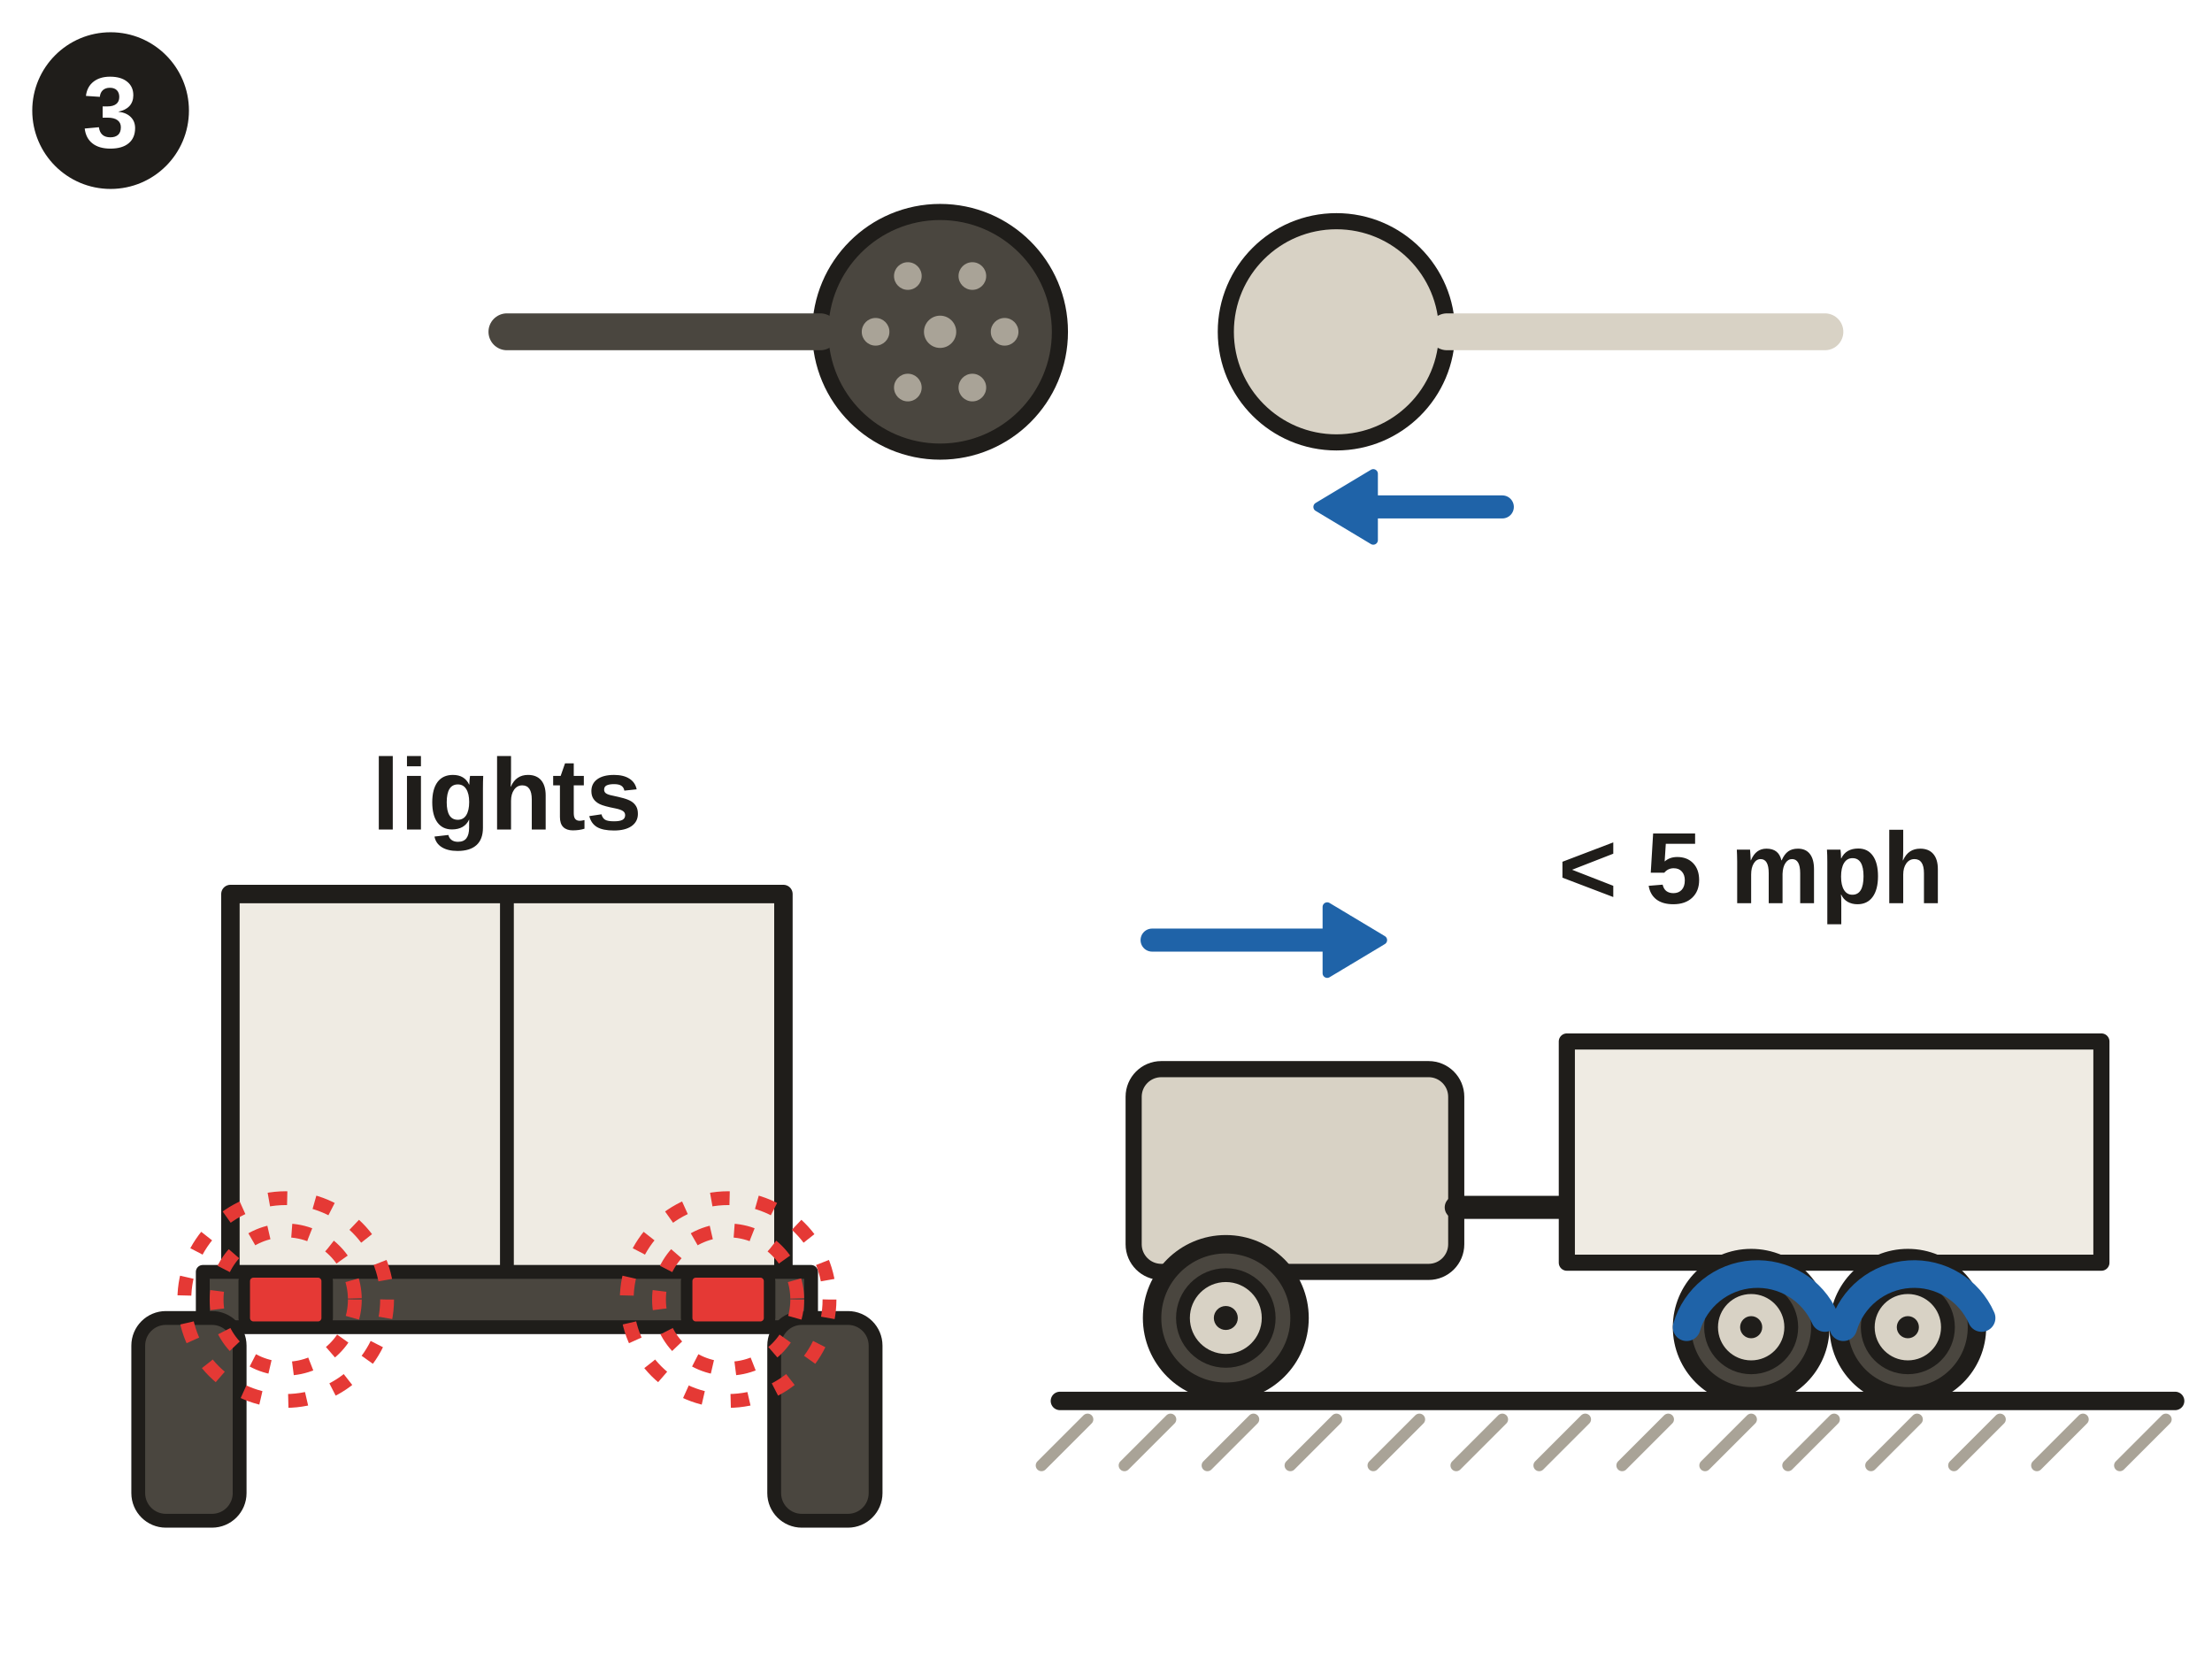
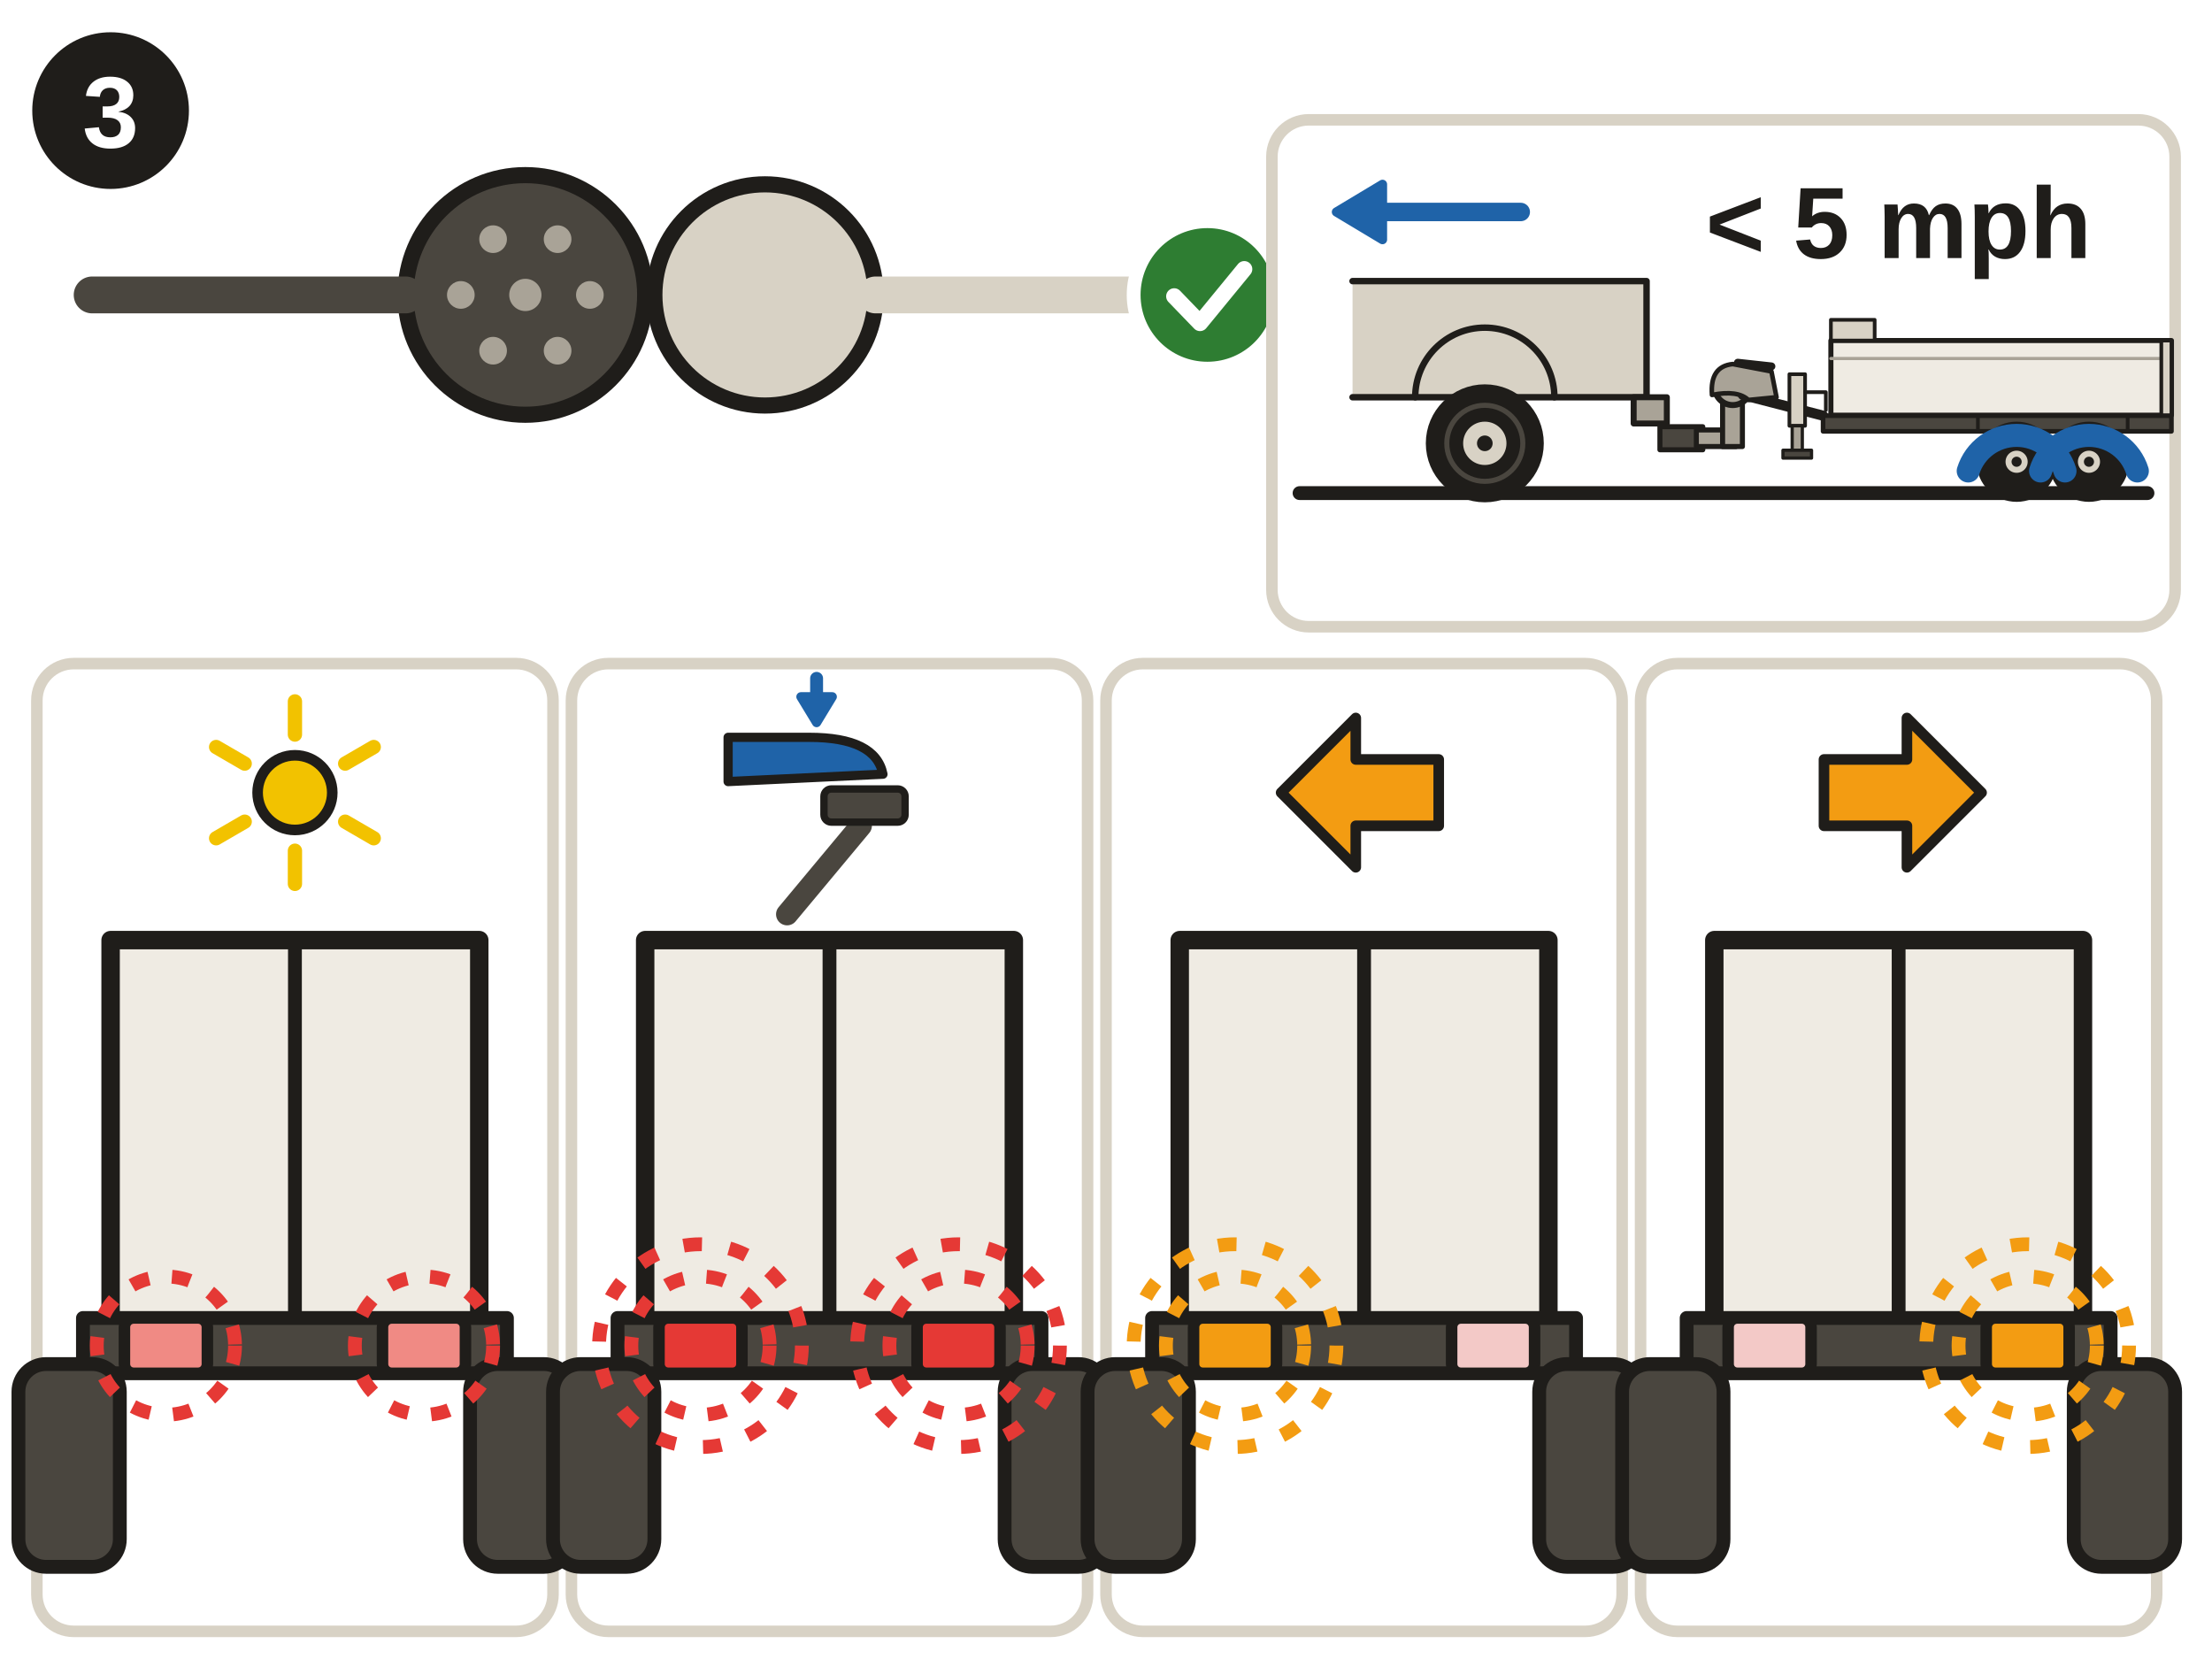
<svg xmlns="http://www.w3.org/2000/svg" viewBox="0 0 480 360" width="480" height="360" role="img" aria-labelledby="14lp-p3-title 14lp-p3-desc">
  <rect x="0" y="0" width="480" height="360" fill="#FFFFFF" />
+   <circle cx="114" cy="64" r="26" fill="#4A463F" stroke="#1F1D1A" stroke-width="3.5" />
+   <circle cx="128" cy="64" r="3" fill="#A9A397" stroke="none" stroke-width="4" />
+   <circle cx="121" cy="76.1" r="3" fill="#A9A397" stroke="none" stroke-width="4" />
+   <circle cx="107" cy="76.1" r="3" fill="#A9A397" stroke="none" stroke-width="4" />
+   <circle cx="100" cy="64" r="3" fill="#A9A397" stroke="none" stroke-width="4" />
+   <circle cx="107" cy="51.9" r="3" fill="#A9A397" stroke="none" stroke-width="4" />
+   <circle cx="121" cy="51.9" r="3" fill="#A9A397" stroke="none" stroke-width="4" />
+   <circle cx="114" cy="64" r="3.5" fill="#A9A397" stroke="none" stroke-width="4" />
+   <line x1="20" y1="64" x2="88" y2="64" stroke="#4A463F" stroke-width="8" stroke-linecap="round" />
+   <circle cx="166" cy="64" r="24" fill="#D8D2C5" stroke="#1F1D1A" stroke-width="3.5" />
+   <line x1="190" y1="64" x2="272" y2="64" stroke="#D8D2C5" stroke-width="8" stroke-linecap="round" />
+   <circle cx="262" cy="64" r="16" fill="#2E7D32" stroke="#FFFFFF" stroke-width="3" />
+   <path d="M254.8 64.3 L260.4 70.1 L270 58.4" fill="none" stroke="#FFFFFF" stroke-width="3.5" stroke-linecap="round" stroke-linejoin="round" />
+   <rect x="276" y="26" width="196" height="110" rx="8" fill="none" stroke="#D8D2C5" stroke-width="2.5" stroke-linejoin="round" />
+   <line x1="282" y1="107" x2="466" y2="107" stroke="#1F1D1A" stroke-width="3" stroke-linecap="round" />
+   <path d="M293.5 61 L357.3 61 L357.3 86.2 L293.5 86.2" fill="#D8D2C5" stroke="#1F1D1A" stroke-width="1.4" stroke-linecap="round" stroke-linejoin="round" />
+   <circle cx="322.2" cy="96.2" r="10.8" fill="#4A463F" stroke="#1F1D1A" stroke-width="4" />
+   <circle cx="322.2" cy="96.2" r="6.2" fill="#D8D2C5" stroke="#1F1D1A" stroke-width="3" />
+   <circle cx="322.2" cy="96.2" r="1.7" fill="#1F1D1A" stroke="none" stroke-width="4" />
+   <path d="M307.1 86.2 A15.1 15.1 0 0 1 337.3 86.2" fill="none" stroke="#1F1D1A" stroke-width="1.4" stroke-linecap="round" stroke-linejoin="round" />
+   <rect x="354.5" y="86.2" width="7.2" height="5.7" rx="0" fill="#A9A397" stroke="#1F1D1A" stroke-width="1.3" stroke-linejoin="round" />
+   <rect x="360.2" y="92.6" width="9.3" height="5" rx="0" fill="#4A463F" stroke="#1F1D1A" stroke-width="1.1" stroke-linejoin="round" />
+   <rect x="368.1" y="93.3" width="8.6" height="3.6" rx="0" fill="#A9A397" stroke="#1F1D1A" stroke-width="1.1" stroke-linejoin="round" />
+   <rect x="373.8" y="87.6" width="4.3" height="9.3" rx="0" fill="#A9A397" stroke="#1F1D1A" stroke-width="1.1" stroke-linejoin="round" />
+   <circle cx="376" cy="84" r="3.9" fill="#A9A397" stroke="#1F1D1A" stroke-width="1.3" />
+   <path d="M378.2 85.7 L395.6 90.2" fill="none" stroke="#1F1D1A" stroke-width="2.2" stroke-linecap="round" stroke-linejoin="round" />
+   <path d="M371.5 85.7 Q371 79.5 376 79 L384.4 80.6 L385.5 86.2 L379.4 86.8 Q377.1 84.6 371.5 85.7 Z" fill="#A9A397" stroke="#1F1D1A" stroke-width="1" stroke-linecap="round" stroke-linejoin="round" />
+   <path d="M377.1 78.7 L384.4 79.5" fill="none" stroke="#1F1D1A" stroke-width="1.7" stroke-linecap="round" stroke-linejoin="round" />
+   <rect x="388.3" y="81.2" width="3.4" height="11.2" rx="0" fill="#D8D2C5" stroke="#1F1D1A" stroke-width="0.8" stroke-linejoin="round" />
+   <rect x="388.9" y="92.4" width="2.2" height="6.2" rx="0" fill="#A9A397" stroke="#1F1D1A" stroke-width="0.7" stroke-linejoin="round" />
+   <rect x="386.9" y="97.7" width="6.2" height="1.7" rx="0" fill="#4A463F" stroke="#1F1D1A" stroke-width="0.7" stroke-linejoin="round" />
+   <path d="M391.7 85.1 l4.5 0 l0 3.9" fill="none" stroke="#1F1D1A" stroke-width="0.8" stroke-linecap="round" stroke-linejoin="round" />
+   <rect x="395.6" y="90.2" width="75.6" height="3.4" rx="0" fill="#4A463F" stroke="#1F1D1A" stroke-width="1" stroke-linejoin="round" />
+   <circle cx="437.6" cy="100.2" r="6.7" fill="#4A463F" stroke="#1F1D1A" stroke-width="4" />
+   <circle cx="437.6" cy="100.2" r="3.9" fill="#D8D2C5" stroke="#1F1D1A" stroke-width="3" />
+   <circle cx="437.6" cy="100.2" r="1.1" fill="#1F1D1A" stroke="none" stroke-width="4" />
+   <circle cx="453.3" cy="100.2" r="6.7" fill="#4A463F" stroke="#1F1D1A" stroke-width="4" />
+   <circle cx="453.3" cy="100.2" r="3.9" fill="#D8D2C5" stroke="#1F1D1A" stroke-width="3" />
+   <circle cx="453.3" cy="100.2" r="1.1" fill="#1F1D1A" stroke="none" stroke-width="4" />
+   <path d="M429.2 93.5 L429.2 90.2 L461.7 90.2 L461.7 93.5" fill="none" stroke="#1F1D1A" stroke-width="0.8" stroke-linecap="round" stroke-linejoin="round" />
+   <g transform="rotate(0 471.2 90.2)">
+     <rect x="397.3" y="73.9" width="73.9" height="16.2" rx="0" fill="#EFEBE3" stroke="#1F1D1A" stroke-width="1.1" stroke-linejoin="round" />
+     <rect x="397.3" y="69.4" width="9.5" height="4.5" rx="0" fill="#D8D2C5" stroke="#1F1D1A" stroke-width="0.8" stroke-linejoin="round" />
+     <line x1="397.3" y1="77.8" x2="471.2" y2="77.8" stroke="#A9A397" stroke-width="0.7" stroke-linecap="round" />
+     <rect x="469" y="73.9" width="2.2" height="16.2" rx="0" fill="#D8D2C5" stroke="#1F1D1A" stroke-width="0.8" stroke-linejoin="round" />
+   </g>
+   <path d="M427.1 102.2 A11 11 0 0 1 448.1 102.2" fill="none" stroke="#1F63A8" stroke-width="5" stroke-linecap="round" stroke-linejoin="round" />
+   <path d="M442.8 102.2 A11 11 0 0 1 463.8 102.2" fill="none" stroke="#1F63A8" stroke-width="5" stroke-linecap="round" stroke-linejoin="round" />
+   <line x1="330" y1="46" x2="300" y2="46" stroke="#1F63A8" stroke-width="4" stroke-linecap="round" />
+   <polygon points="290,46 300,52 300,40" fill="#1F63A8" stroke="#1F63A8" stroke-width="2" stroke-linejoin="round" />
+   <text x="412" y="56" font-family="Segoe UI, Arial, Helvetica, sans-serif" font-size="22" font-weight="700" text-anchor="middle" fill="none" stroke="#FFFFFF" stroke-width="6" stroke-linejoin="round">&lt; 5 mph</text>
+   <text x="412" y="56" font-family="Segoe UI, Arial, Helvetica, sans-serif" font-size="22" font-weight="700" text-anchor="middle" fill="#1F1D1A">&lt; 5 mph</text>
+   <rect x="8" y="144" width="112" height="210" rx="8" fill="none" stroke="#D8D2C5" stroke-width="2.5" stroke-linejoin="round" />
+   <circle cx="64" cy="172" r="8.1" fill="#F2C200" stroke="#1F1D1A" stroke-width="2.3" />
+   <line x1="64" y1="159.4" x2="64" y2="152.2" stroke="#F2C200" stroke-width="3.1" stroke-linecap="round" />
+   <line x1="74.9" y1="165.7" x2="81.1" y2="162.1" stroke="#F2C200" stroke-width="3.1" stroke-linecap="round" />
+   <line x1="74.9" y1="178.3" x2="81.1" y2="181.9" stroke="#F2C200" stroke-width="3.1" stroke-linecap="round" />
+   <line x1="64" y1="184.6" x2="64" y2="191.8" stroke="#F2C200" stroke-width="3.1" stroke-linecap="round" />
+   <line x1="53.1" y1="178.3" x2="46.9" y2="181.9" stroke="#F2C200" stroke-width="3.1" stroke-linecap="round" />
+   <line x1="53.1" y1="165.7" x2="46.9" y2="162.1" stroke="#F2C200" stroke-width="3.1" stroke-linecap="round" />
+   <line x1="64" y1="206" x2="64" y2="218" stroke="#1F63A8" stroke-width="4" stroke-linecap="round" />
+   <polygon points="64,228 70,218 58,218" fill="#1F63A8" stroke="#1F63A8" stroke-width="2" stroke-linejoin="round" />
+   <rect x="24" y="204" width="80" height="86" rx="0" fill="#EFEBE3" stroke="#1F1D1A" stroke-width="4" stroke-linejoin="round" />
+   <line x1="64" y1="204" x2="64" y2="290" stroke="#1F1D1A" stroke-width="3" stroke-linecap="round" />
+   <rect x="18" y="286" width="92" height="12" rx="0" fill="#4A463F" stroke="#1F1D1A" stroke-width="3" stroke-linejoin="round" />
+   <rect x="4" y="296" width="22" height="44" rx="6" fill="#4A463F" stroke="#1F1D1A" stroke-width="3" stroke-linejoin="round" />
+   <rect x="102" y="296" width="22" height="44" rx="6" fill="#4A463F" stroke="#1F1D1A" stroke-width="3" stroke-linejoin="round" />
+   <rect x="27" y="286" width="18" height="12" rx="2" fill="#F08A84" stroke="#1F1D1A" stroke-width="2.5" stroke-linejoin="round" />
+   <circle cx="36" cy="292" r="15" fill="none" stroke="#E53935" stroke-width="3" stroke-dasharray="4 5" />
+   <rect x="83" y="286" width="18" height="12" rx="2" fill="#F08A84" stroke="#1F1D1A" stroke-width="2.5" stroke-linejoin="round" />
+   <circle cx="92" cy="292" r="15" fill="none" stroke="#E53935" stroke-width="3" stroke-dasharray="4 5" />
+   <rect x="124" y="144" width="112" height="210" rx="8" fill="none" stroke="#D8D2C5" stroke-width="2.5" stroke-linejoin="round" />
+   <path d="M170.8 198.4 L186.8 179.2" fill="none" stroke="#4A463F" stroke-width="4.8" stroke-linecap="round" stroke-linejoin="round" />
+   <rect x="178.8" y="171.2" width="17.6" height="7.2" rx="1.6" fill="#4A463F" stroke="#1F1D1A" stroke-width="1.6" stroke-linejoin="round" />
+   <path d="M158 160 L175.6 160 Q190 160 191.6 168 L158 169.6 Z" fill="#1F63A8" stroke="#1F1D1A" stroke-width="2" stroke-linecap="round" stroke-linejoin="round" />
+   <line x1="177.2" y1="147.2" x2="177.2" y2="151.2" stroke="#1F63A8" stroke-width="2.8" stroke-linecap="round" />
+   <polygon points="177.2,156.8 180.6,151.2 173.8,151.2" fill="#1F63A8" stroke="#1F63A8" stroke-width="2" stroke-linejoin="round" />
+   <line x1="180" y1="206" x2="180" y2="218" stroke="#1F63A8" stroke-width="4" stroke-linecap="round" />
+   <polygon points="180,228 186,218 174,218" fill="#1F63A8" stroke="#1F63A8" stroke-width="2" stroke-linejoin="round" />
+   <rect x="140" y="204" width="80" height="86" rx="0" fill="#EFEBE3" stroke="#1F1D1A" stroke-width="4" stroke-linejoin="round" />
+   <line x1="180" y1="204" x2="180" y2="290" stroke="#1F1D1A" stroke-width="3" stroke-linecap="round" />
+   <rect x="134" y="286" width="92" height="12" rx="0" fill="#4A463F" stroke="#1F1D1A" stroke-width="3" stroke-linejoin="round" />
+   <rect x="120" y="296" width="22" height="44" rx="6" fill="#4A463F" stroke="#1F1D1A" stroke-width="3" stroke-linejoin="round" />
+   <rect x="218" y="296" width="22" height="44" rx="6" fill="#4A463F" stroke="#1F1D1A" stroke-width="3" stroke-linejoin="round" />
+   <rect x="143" y="286" width="18" height="12" rx="2" fill="#E53935" stroke="#1F1D1A" stroke-width="2.5" stroke-linejoin="round" />
+   <circle cx="152" cy="292" r="15" fill="none" stroke="#E53935" stroke-width="3" stroke-dasharray="4 5" />
+   <circle cx="152" cy="292" r="22" fill="none" stroke="#E53935" stroke-width="3" stroke-dasharray="4 6" />
+   <rect x="199" y="286" width="18" height="12" rx="2" fill="#E53935" stroke="#1F1D1A" stroke-width="2.5" stroke-linejoin="round" />
+   <circle cx="208" cy="292" r="15" fill="none" stroke="#E53935" stroke-width="3" stroke-dasharray="4 5" />
+   <circle cx="208" cy="292" r="22" fill="none" stroke="#E53935" stroke-width="3" stroke-dasharray="4 6" />
+   <rect x="240" y="144" width="112" height="210" rx="8" fill="none" stroke="#D8D2C5" stroke-width="2.5" stroke-linejoin="round" />
+   <polygon points="312.2,164.8 294.2,164.8 294.2,155.8 278,172 294.2,188.2 294.2,179.2 312.2,179.2" fill="#F39C12" stroke="#1F1D1A" stroke-width="2.3" stroke-linejoin="round" />
+   <line x1="296" y1="206" x2="296" y2="218" stroke="#1F63A8" stroke-width="4" stroke-linecap="round" />
+   <polygon points="296,228 302,218 290,218" fill="#1F63A8" stroke="#1F63A8" stroke-width="2" stroke-linejoin="round" />
+   <rect x="256" y="204" width="80" height="86" rx="0" fill="#EFEBE3" stroke="#1F1D1A" stroke-width="4" stroke-linejoin="round" />
+   <line x1="296" y1="204" x2="296" y2="290" stroke="#1F1D1A" stroke-width="3" stroke-linecap="round" />
+   <rect x="250" y="286" width="92" height="12" rx="0" fill="#4A463F" stroke="#1F1D1A" stroke-width="3" stroke-linejoin="round" />
+   <rect x="236" y="296" width="22" height="44" rx="6" fill="#4A463F" stroke="#1F1D1A" stroke-width="3" stroke-linejoin="round" />
+   <rect x="334" y="296" width="22" height="44" rx="6" fill="#4A463F" stroke="#1F1D1A" stroke-width="3" stroke-linejoin="round" />
+   <rect x="259" y="286" width="18" height="12" rx="2" fill="#F39C12" stroke="#1F1D1A" stroke-width="2.5" stroke-linejoin="round" />
+   <circle cx="268" cy="292" r="15" fill="none" stroke="#F39C12" stroke-width="3" stroke-dasharray="4 5" />
+   <circle cx="268" cy="292" r="22" fill="none" stroke="#F39C12" stroke-width="3" stroke-dasharray="4 6" />
+   <rect x="315" y="286" width="18" height="12" rx="2" fill="#F3C9C7" stroke="#1F1D1A" stroke-width="2.5" stroke-linejoin="round" />
+   <rect x="356" y="144" width="112" height="210" rx="8" fill="none" stroke="#D8D2C5" stroke-width="2.5" stroke-linejoin="round" />
+   <polygon points="395.8,164.8 413.8,164.8 413.8,155.8 430,172 413.8,188.2 413.8,179.2 395.8,179.2" fill="#F39C12" stroke="#1F1D1A" stroke-width="2.3" stroke-linejoin="round" />
+   <line x1="412" y1="206" x2="412" y2="218" stroke="#1F63A8" stroke-width="4" stroke-linecap="round" />
+   <polygon points="412,228 418,218 406,218" fill="#1F63A8" stroke="#1F63A8" stroke-width="2" stroke-linejoin="round" />
+   <rect x="372" y="204" width="80" height="86" rx="0" fill="#EFEBE3" stroke="#1F1D1A" stroke-width="4" stroke-linejoin="round" />
+   <line x1="412" y1="204" x2="412" y2="290" stroke="#1F1D1A" stroke-width="3" stroke-linecap="round" />
+   <rect x="366" y="286" width="92" height="12" rx="0" fill="#4A463F" stroke="#1F1D1A" stroke-width="3" stroke-linejoin="round" />
+   <rect x="352" y="296" width="22" height="44" rx="6" fill="#4A463F" stroke="#1F1D1A" stroke-width="3" stroke-linejoin="round" />
+   <rect x="450" y="296" width="22" height="44" rx="6" fill="#4A463F" stroke="#1F1D1A" stroke-width="3" stroke-linejoin="round" />
+   <rect x="375" y="286" width="18" height="12" rx="2" fill="#F3C9C7" stroke="#1F1D1A" stroke-width="2.5" stroke-linejoin="round" />
+   <rect x="431" y="286" width="18" height="12" rx="2" fill="#F39C12" stroke="#1F1D1A" stroke-width="2.5" stroke-linejoin="round" />
+   <circle cx="440" cy="292" r="15" fill="none" stroke="#F39C12" stroke-width="3" stroke-dasharray="4 5" />
+   <circle cx="440" cy="292" r="22" fill="none" stroke="#F39C12" stroke-width="3" stroke-dasharray="4 6" />
  <circle cx="24" cy="24" r="17" fill="#1F1D1A" stroke="none" stroke-width="4" />
-   <text x="24" y="32" font-family="Segoe UI, Arial, Helvetica, sans-serif" font-size="22" font-weight="700" text-anchor="middle" fill="#FFFFFF">3</text>
-   <circle cx="204" cy="72" r="26" fill="#4A463F" stroke="#1F1D1A" stroke-width="3.5" />
-   <circle cx="218" cy="72" r="3" fill="#A9A397" stroke="none" stroke-width="4" />
-   <circle cx="211" cy="84.1" r="3" fill="#A9A397" stroke="none" stroke-width="4" />
-   <circle cx="197" cy="84.1" r="3" fill="#A9A397" stroke="none" stroke-width="4" />
-   <circle cx="190" cy="72" r="3" fill="#A9A397" stroke="none" stroke-width="4" />
-   <circle cx="197" cy="59.9" r="3" fill="#A9A397" stroke="none" stroke-width="4" />
-   <circle cx="211" cy="59.9" r="3" fill="#A9A397" stroke="none" stroke-width="4" />
-   <circle cx="204" cy="72" r="3.5" fill="#A9A397" stroke="none" stroke-width="4" />
-   <line x1="110" y1="72" x2="178" y2="72" stroke="#4A463F" stroke-width="8" stroke-linecap="round" />
-   <circle cx="290" cy="72" r="24" fill="#D8D2C5" stroke="#1F1D1A" stroke-width="3.5" />
-   <line x1="314" y1="72" x2="396" y2="72" stroke="#D8D2C5" stroke-width="8" stroke-linecap="round" />
-   <line x1="326" y1="110" x2="298" y2="110" stroke="#1F63A8" stroke-width="5" stroke-linecap="round" />
-   <polygon points="286,110 298,117.2 298,102.8" fill="#1F63A8" stroke="#1F63A8" stroke-width="2" stroke-linejoin="round" />
-   <rect x="50" y="194" width="120" height="86" rx="0" fill="#EFEBE3" stroke="#1F1D1A" stroke-width="4" stroke-linejoin="round" />
-   <line x1="110" y1="194" x2="110" y2="280" stroke="#1F1D1A" stroke-width="3" stroke-linecap="round" />
-   <rect x="44" y="276" width="132" height="12" rx="0" fill="#4A463F" stroke="#1F1D1A" stroke-width="3" stroke-linejoin="round" />
-   <rect x="30" y="286" width="22" height="44" rx="6" fill="#4A463F" stroke="#1F1D1A" stroke-width="3" stroke-linejoin="round" />
-   <rect x="168" y="286" width="22" height="44" rx="6" fill="#4A463F" stroke="#1F1D1A" stroke-width="3" stroke-linejoin="round" />
-   <rect x="53" y="276" width="18" height="12" rx="2" fill="#E53935" stroke="#1F1D1A" stroke-width="2.5" stroke-linejoin="round" />
-   <circle cx="62" cy="282" r="15" fill="none" stroke="#E53935" stroke-width="3" stroke-dasharray="4 5" />
-   <circle cx="62" cy="282" r="22" fill="none" stroke="#E53935" stroke-width="3" stroke-dasharray="4 6" />
-   <rect x="149" y="276" width="18" height="12" rx="2" fill="#E53935" stroke="#1F1D1A" stroke-width="2.5" stroke-linejoin="round" />
-   <circle cx="158" cy="282" r="15" fill="none" stroke="#E53935" stroke-width="3" stroke-dasharray="4 5" />
-   <circle cx="158" cy="282" r="22" fill="none" stroke="#E53935" stroke-width="3" stroke-dasharray="4 6" />
-   <text x="110" y="180" font-family="Segoe UI, Arial, Helvetica, sans-serif" font-size="22" font-weight="700" text-anchor="middle" fill="none" stroke="#FFFFFF" stroke-width="6" stroke-linejoin="round">lights</text>
-   <text x="110" y="180" font-family="Segoe UI, Arial, Helvetica, sans-serif" font-size="22" font-weight="700" text-anchor="middle" fill="#1F1D1A">lights</text>
-   <line x1="230" y1="304" x2="472" y2="304" stroke="#1F1D1A" stroke-width="4" stroke-linecap="round" />
-   <line x1="236" y1="308" x2="226" y2="318" stroke="#A9A397" stroke-width="2.5" stroke-linecap="round" />
-   <line x1="254" y1="308" x2="244" y2="318" stroke="#A9A397" stroke-width="2.5" stroke-linecap="round" />
-   <line x1="272" y1="308" x2="262" y2="318" stroke="#A9A397" stroke-width="2.5" stroke-linecap="round" />
-   <line x1="290" y1="308" x2="280" y2="318" stroke="#A9A397" stroke-width="2.5" stroke-linecap="round" />
-   <line x1="308" y1="308" x2="298" y2="318" stroke="#A9A397" stroke-width="2.5" stroke-linecap="round" />
-   <line x1="326" y1="308" x2="316" y2="318" stroke="#A9A397" stroke-width="2.5" stroke-linecap="round" />
-   <line x1="344" y1="308" x2="334" y2="318" stroke="#A9A397" stroke-width="2.5" stroke-linecap="round" />
-   <line x1="362" y1="308" x2="352" y2="318" stroke="#A9A397" stroke-width="2.5" stroke-linecap="round" />
-   <line x1="380" y1="308" x2="370" y2="318" stroke="#A9A397" stroke-width="2.5" stroke-linecap="round" />
-   <line x1="398" y1="308" x2="388" y2="318" stroke="#A9A397" stroke-width="2.5" stroke-linecap="round" />
-   <line x1="416" y1="308" x2="406" y2="318" stroke="#A9A397" stroke-width="2.5" stroke-linecap="round" />
-   <line x1="434" y1="308" x2="424" y2="318" stroke="#A9A397" stroke-width="2.5" stroke-linecap="round" />
-   <line x1="452" y1="308" x2="442" y2="318" stroke="#A9A397" stroke-width="2.5" stroke-linecap="round" />
-   <line x1="470" y1="308" x2="460" y2="318" stroke="#A9A397" stroke-width="2.5" stroke-linecap="round" />
-   <rect x="246" y="232" width="70" height="44" rx="6" fill="#D8D2C5" stroke="#1F1D1A" stroke-width="3.5" stroke-linejoin="round" />
-   <circle cx="266" cy="286" r="16" fill="#4A463F" stroke="#1F1D1A" stroke-width="4" />
-   <circle cx="266" cy="286" r="9.3" fill="#D8D2C5" stroke="#1F1D1A" stroke-width="3" />
-   <circle cx="266" cy="286" r="2.6" fill="#1F1D1A" stroke="none" stroke-width="4" />
-   <line x1="316" y1="262" x2="340" y2="262" stroke="#1F1D1A" stroke-width="5" stroke-linecap="round" />
-   <rect x="340" y="226" width="116" height="48" rx="0" fill="#EFEBE3" stroke="#1F1D1A" stroke-width="3.5" stroke-linejoin="round" />
-   <circle cx="380" cy="288" r="15" fill="#4A463F" stroke="#1F1D1A" stroke-width="4" />
-   <circle cx="380" cy="288" r="8.7" fill="#D8D2C5" stroke="#1F1D1A" stroke-width="3" />
-   <circle cx="380" cy="288" r="2.4" fill="#1F1D1A" stroke="none" stroke-width="4" />
-   <circle cx="414" cy="288" r="15" fill="#4A463F" stroke="#1F1D1A" stroke-width="4" />
-   <circle cx="414" cy="288" r="8.7" fill="#D8D2C5" stroke="#1F1D1A" stroke-width="3" />
-   <circle cx="414" cy="288" r="2.4" fill="#1F1D1A" stroke="none" stroke-width="4" />
-   <path d="M366 288 A16 16 0 0 1 396 286" fill="none" stroke="#1F63A8" stroke-width="6" stroke-linecap="round" stroke-linejoin="round" />
-   <path d="M400 288 A16 16 0 0 1 430 286" fill="none" stroke="#1F63A8" stroke-width="6" stroke-linecap="round" stroke-linejoin="round" />
-   <line x1="250" y1="204" x2="288" y2="204" stroke="#1F63A8" stroke-width="5" stroke-linecap="round" />
-   <polygon points="300,204 288,196.8 288,211.2" fill="#1F63A8" stroke="#1F63A8" stroke-width="2" stroke-linejoin="round" />
-   <text x="380" y="196" font-family="Segoe UI, Arial, Helvetica, sans-serif" font-size="22" font-weight="700" text-anchor="middle" fill="none" stroke="#FFFFFF" stroke-width="6" stroke-linejoin="round">&lt; 5 mph</text>
-   <text x="380" y="196" font-family="Segoe UI, Arial, Helvetica, sans-serif" font-size="22" font-weight="700" text-anchor="middle" fill="#1F1D1A">&lt; 5 mph</text>
+   <text class="seq" x="24" y="32" font-family="Segoe UI, Arial, Helvetica, sans-serif" font-size="22" font-weight="700" text-anchor="middle" fill="#FFFFFF">3</text>
</svg>
